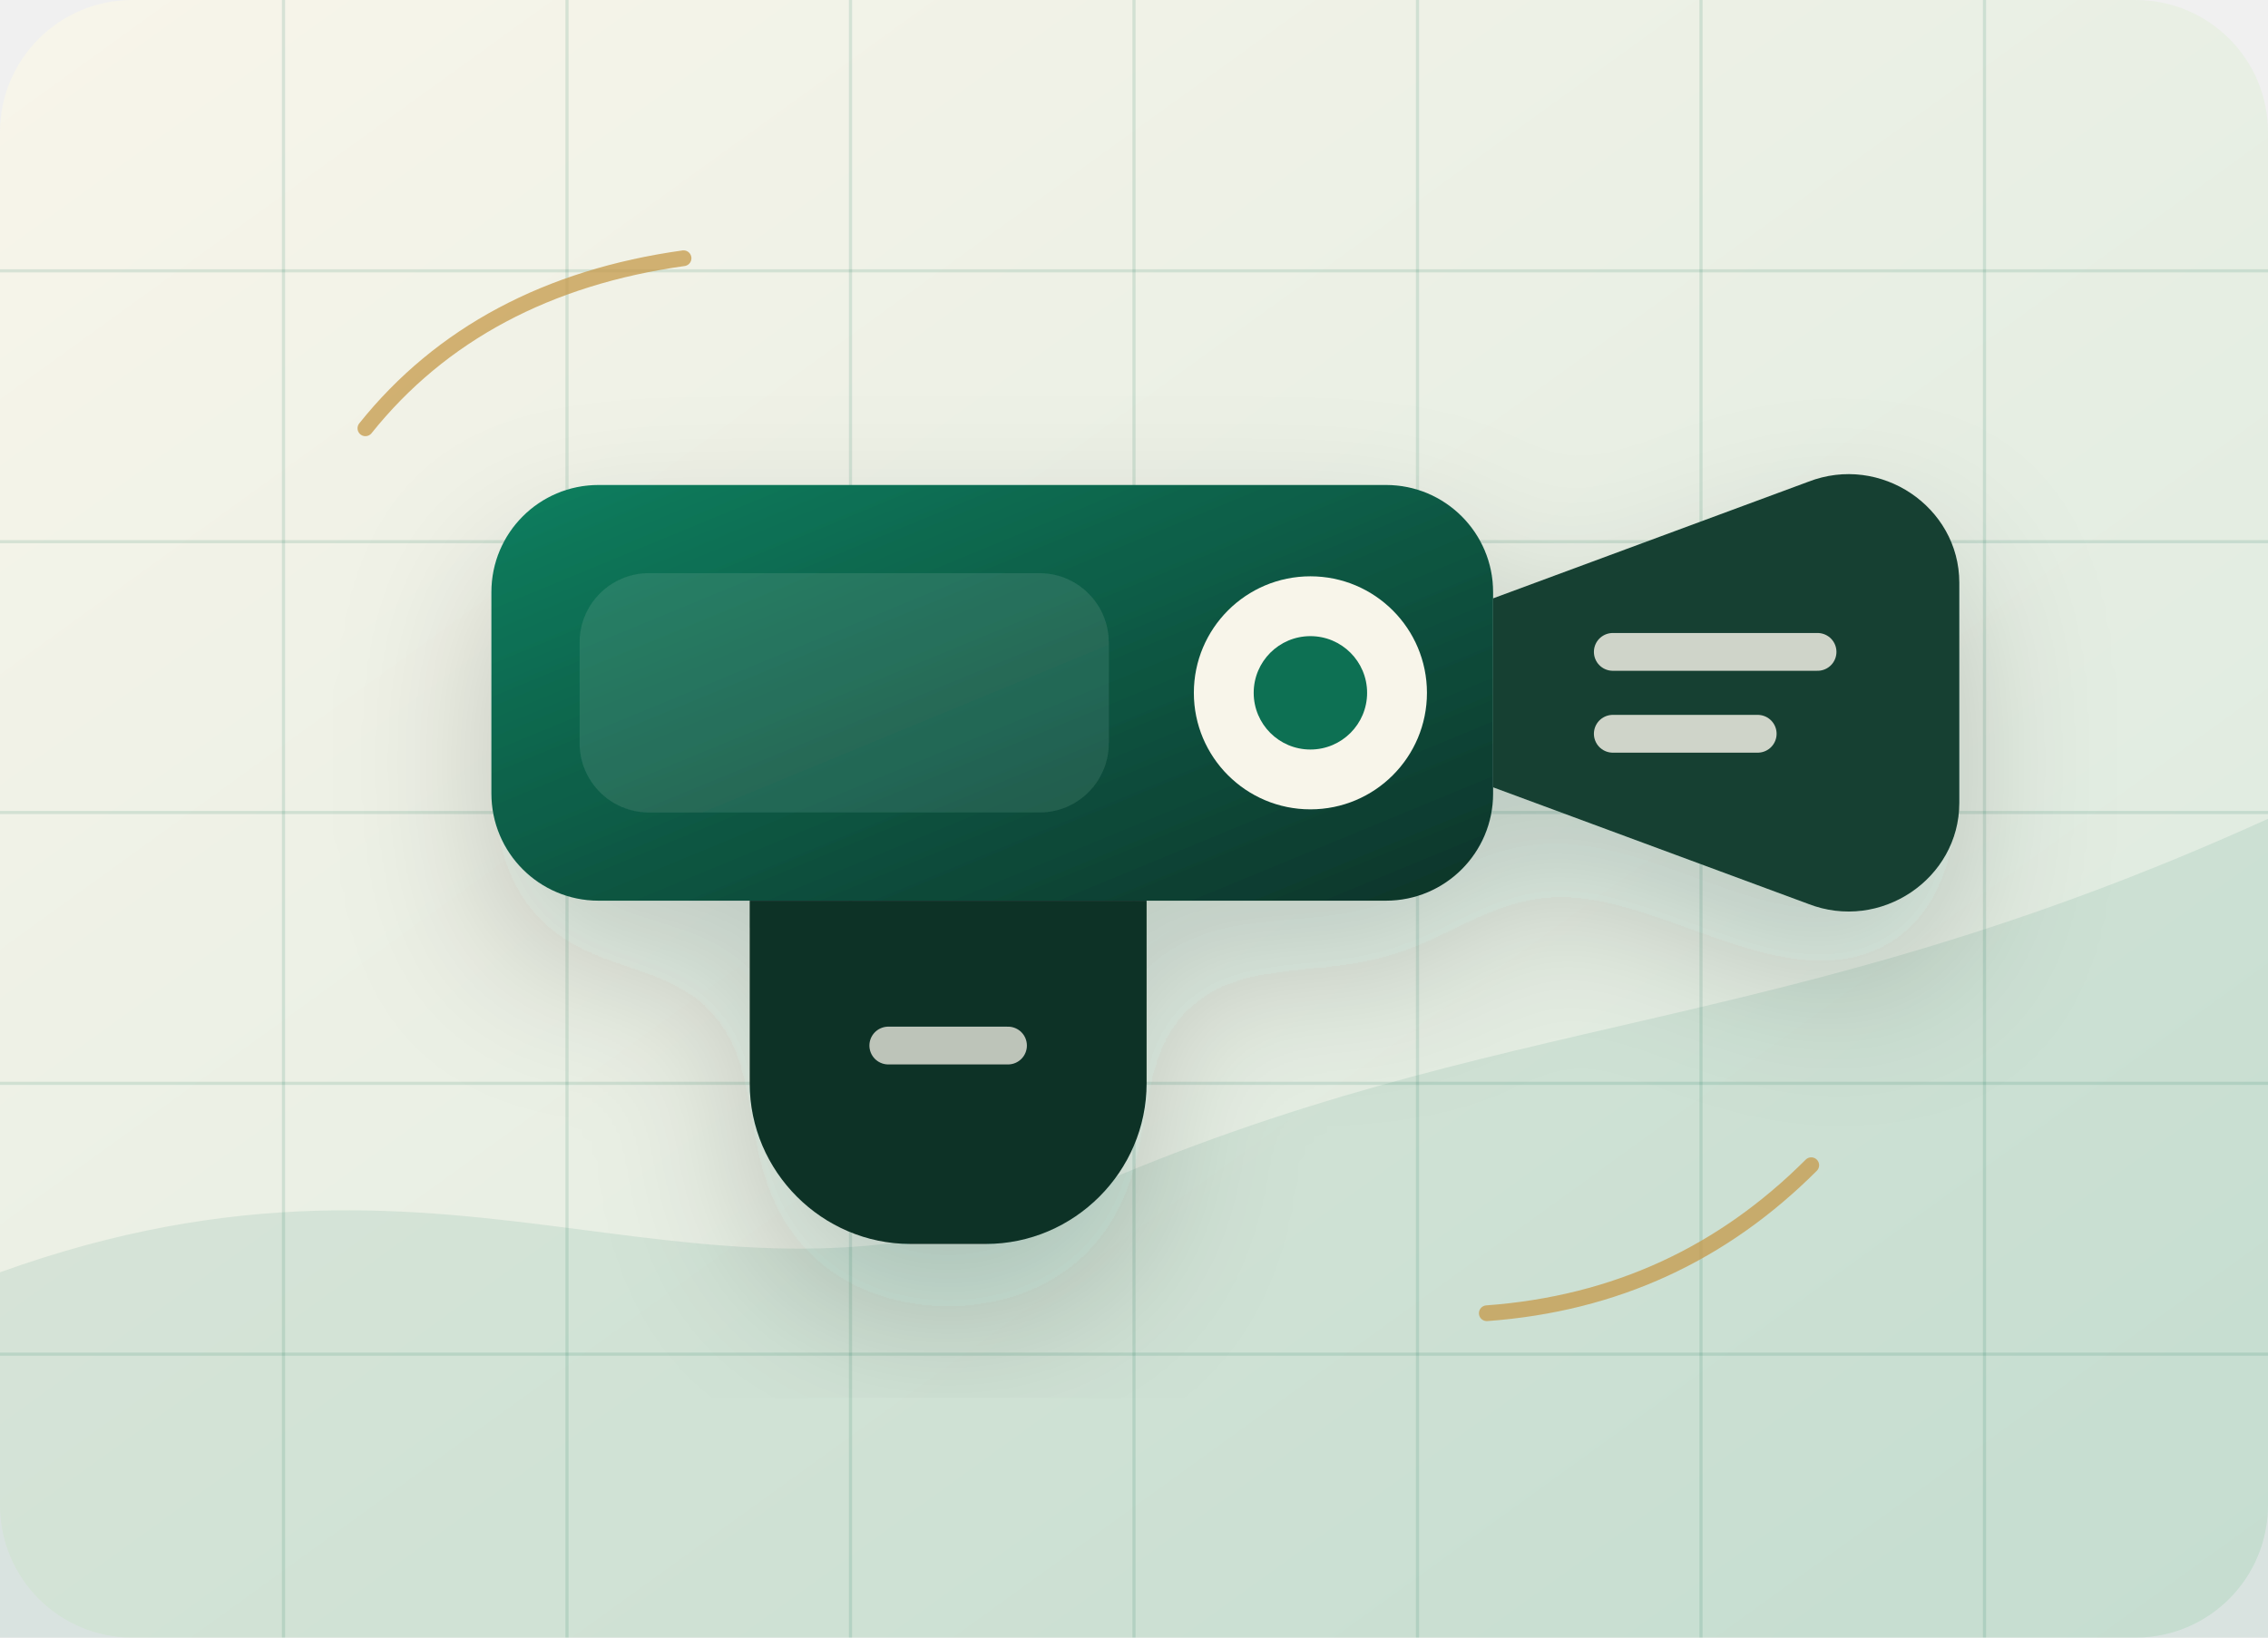
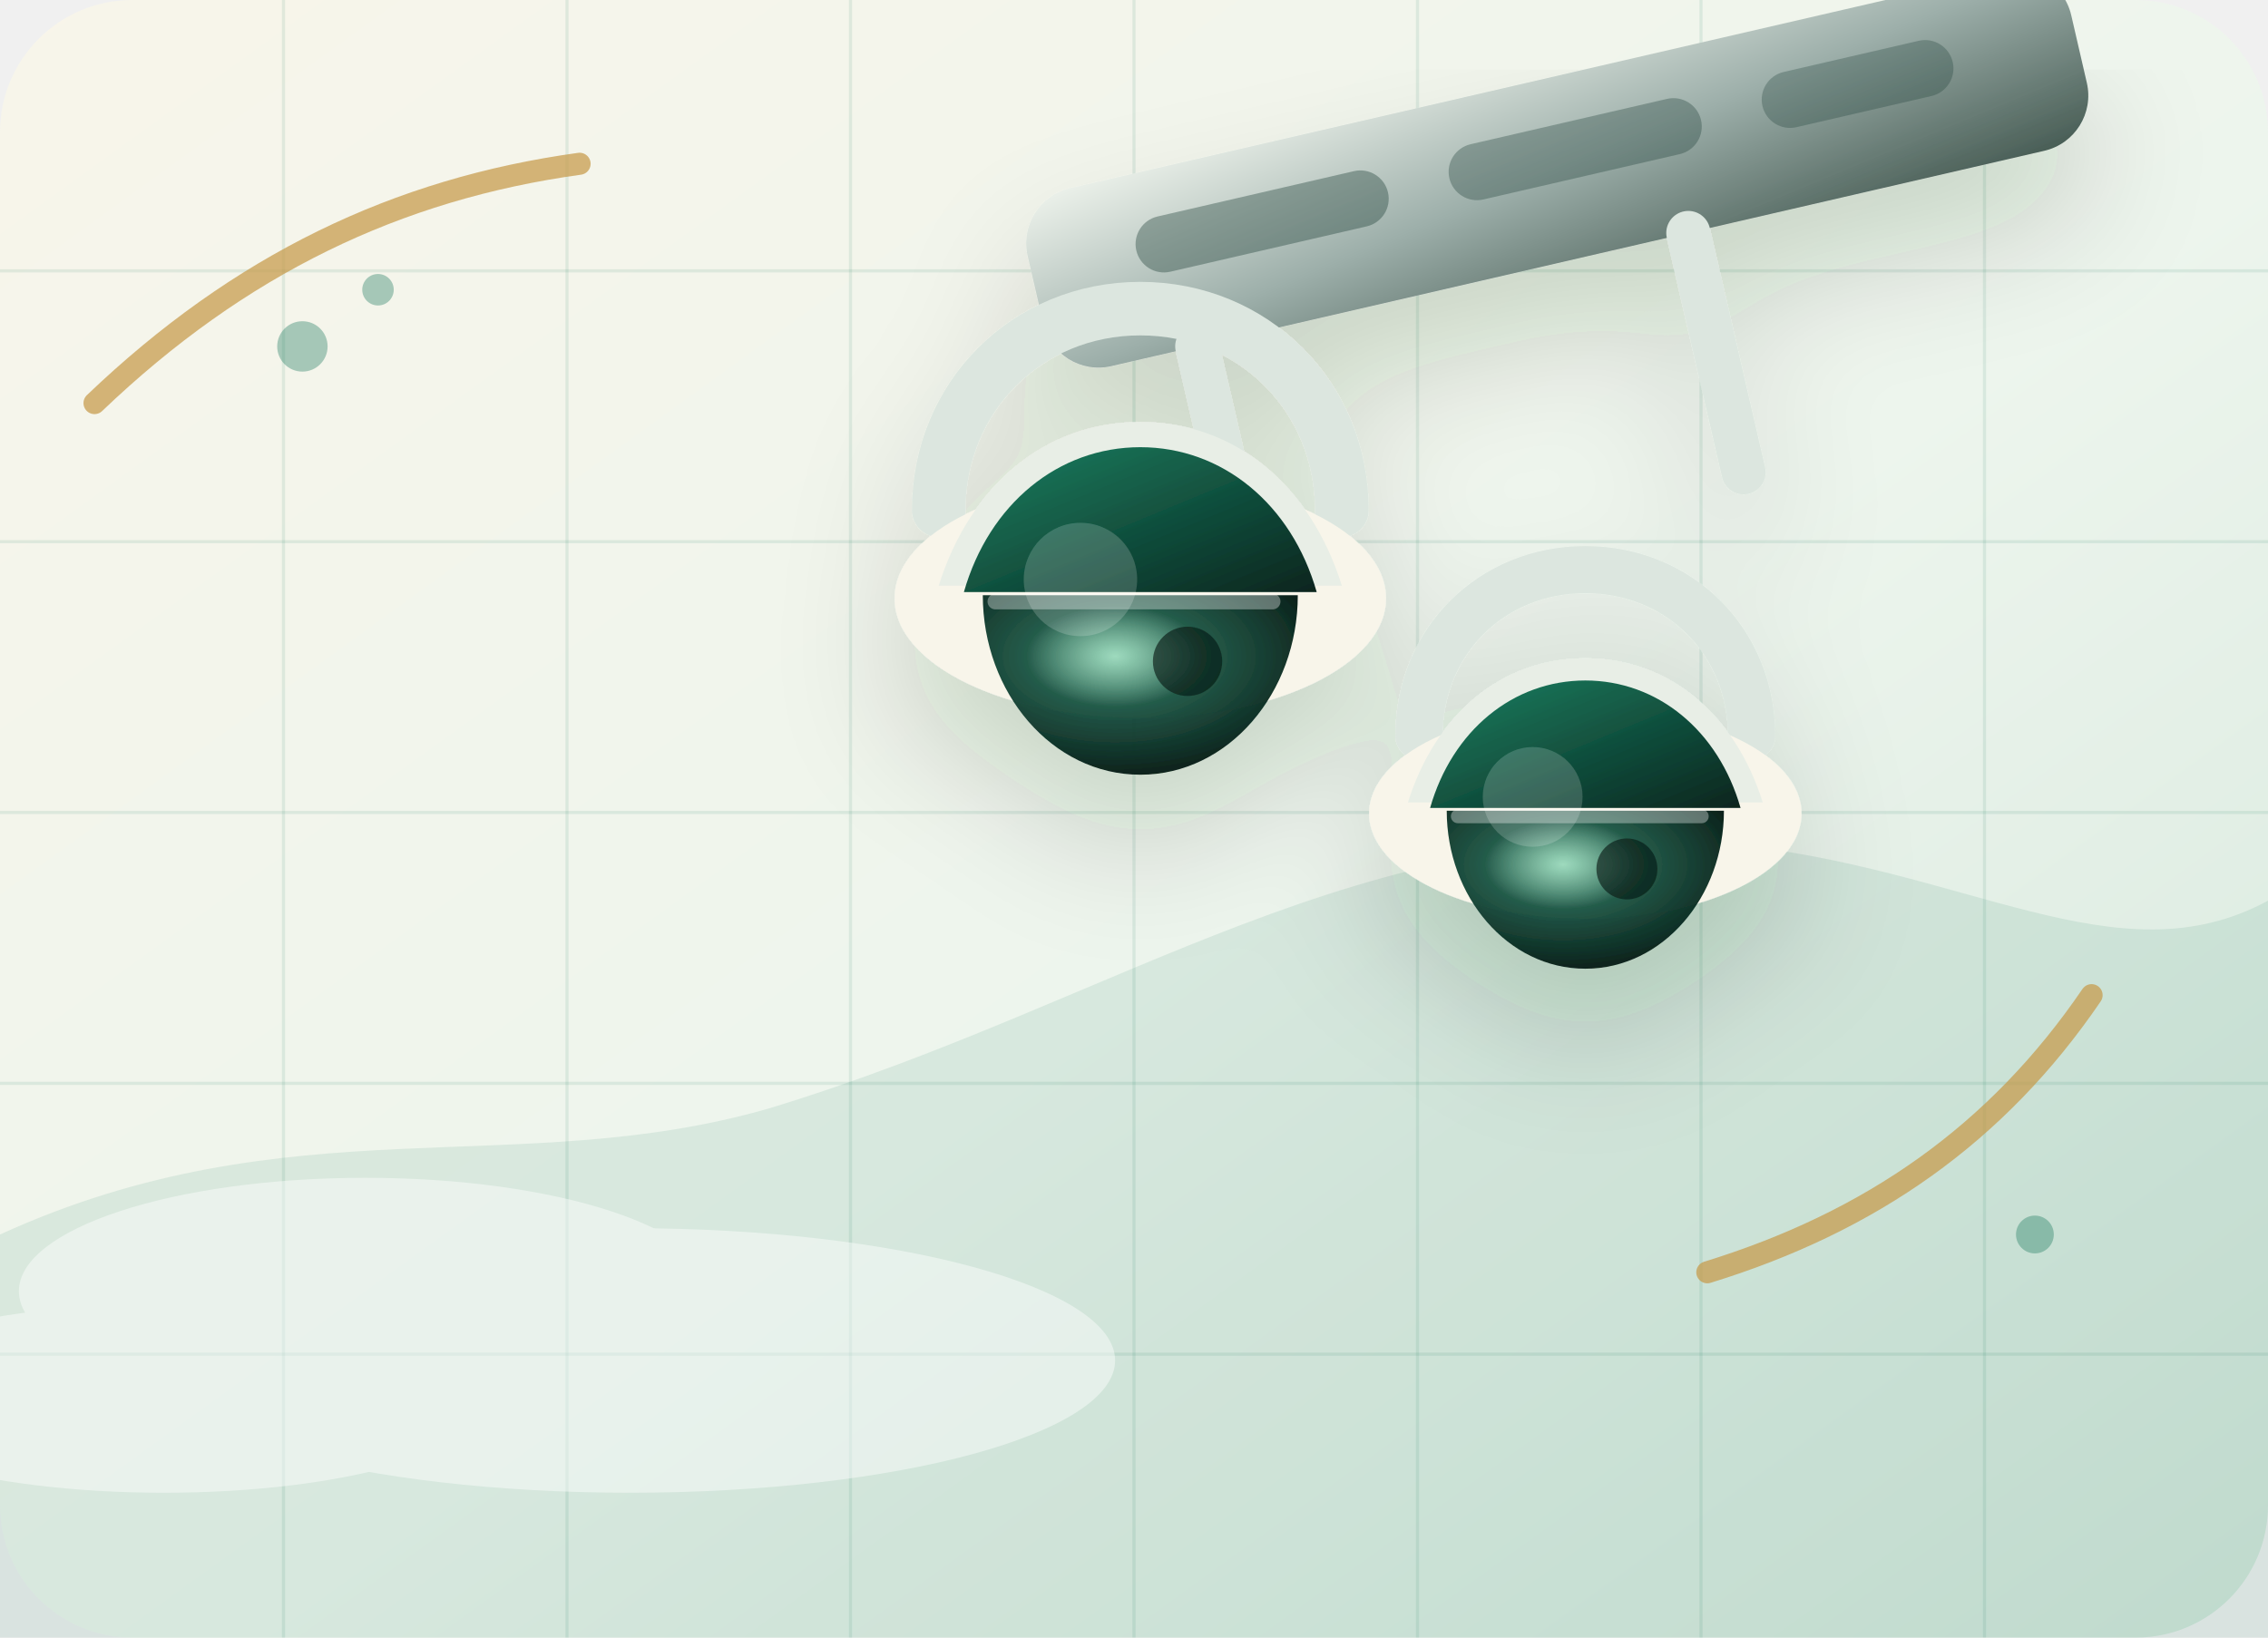
<svg xmlns="http://www.w3.org/2000/svg" viewBox="0 0 720 520" role="img" aria-labelledby="title desc">
  <defs>
-     <linearGradient id="bg" x1="0" y1="0" x2="1" y2="1">
+     <linearGradient id="bgLight" x1="0" y1="0" x2="1" y2="1">
      <stop offset="0" stop-color="#f8f5ea" />
-       <stop offset="1" stop-color="#d9e9de" />
+       <stop offset=".55" stop-color="#edf5ed" />
+       <stop offset="1" stop-color="#d3e6db" />
    </linearGradient>
-     <linearGradient id="emerald" x1="0" y1="0" x2="1" y2="1">
-       <stop offset="0" stop-color="#0f7f5f" />
-       <stop offset="1" stop-color="#0a3329" />
+     <linearGradient id="beam" x1="0" y1="0" x2="1" y2="1">
+       <stop offset="0" stop-color="#eef3ec" />
+       <stop offset=".5" stop-color="#9dafaa" />
+       <stop offset="1" stop-color="#455a52" />
    </linearGradient>
-     <filter id="shadow" x="-20%" y="-20%" width="140%" height="140%">
-       <feDropShadow dx="0" dy="22" stdDeviation="24" flood-color="#08231c" flood-opacity=".18" />
+     <linearGradient id="greenBody" x1="0" y1="0" x2="1" y2="1">
+       <stop offset="0" stop-color="#1b8061" />
+       <stop offset="1" stop-color="#08251e" />
+     </linearGradient>
+     <radialGradient id="domeGlass" cx=".42" cy=".34" r=".74">
+       <stop offset="0" stop-color="#7bd0ad" stop-opacity=".72" />
+       <stop offset=".38" stop-color="#1b5544" stop-opacity=".96" />
+       <stop offset="1" stop-color="#061611" />
+     </radialGradient>
+     <filter id="drop" x="-25%" y="-25%" width="150%" height="160%">
+       <feDropShadow dx="0" dy="22" stdDeviation="20" flood-color="#08231c" flood-opacity=".16" />
    </filter>
  </defs>
-   <rect width="720" height="520" rx="42" fill="url(#bg)" />
-   <path d="M0 404 C150 350 223 430 344 378 C477 320 566 330 720 260 V520 H0Z" fill="#0b6f52" opacity=".10" />
-   <g stroke="#0b6f52" stroke-opacity=".13" stroke-width="1">
+   <rect width="720" height="520" rx="42" fill="url(#bgLight)" />
+   <g stroke="#0b6f52" stroke-opacity=".10" stroke-width="1">
    <path d="M90 0v520M180 0v520M270 0v520M360 0v520M450 0v520M540 0v520M630 0v520" />
    <path d="M0 86h720M0 172h720M0 258h720M0 344h720M0 430h720" />
  </g>
-   <g filter="url(#shadow)">
-     <rect x="156" y="154" width="318" height="132" rx="34" fill="url(#emerald)" />
-     <rect x="184" y="182" width="168" height="76" rx="22" fill="#ffffff" opacity=".10" />
-     <circle cx="416" cy="220" r="37" fill="#f8f5ea" />
-     <circle cx="416" cy="220" r="18" fill="#0b6f52" />
-     <path d="M474 190 574 153c23-9 48 8 48 32v70c0 24-25 41-48 32l-100-37Z" fill="#173f32" />
-     <path d="M512 207h65M512 233h46" stroke="#f8f5ea" stroke-width="12" stroke-linecap="round" opacity=".82" />
-     <path d="M238 286h126v58c0 28-23 51-51 51h-24c-28 0-51-23-51-51Z" fill="#0d3027" />
-     <path d="M282 332h38" stroke="#f8f5ea" stroke-width="12" stroke-linecap="round" opacity=".75" />
+   <path d="M0 392 C92 350 164 375 244 352 C356 318 432 258 548 268 C624 275 672 312 720 286 V520 H0Z" fill="#0b6f52" opacity=".10" />
+   <path d="M30 128 C76 84 126 60 184 52" fill="none" stroke="#c69a4a" stroke-width="7" stroke-linecap="round" opacity=".72" />
+   <path d="M542 404 C594 388 634 360 664 316" fill="none" stroke="#c69a4a" stroke-width="7" stroke-linecap="round" opacity=".72" />
+   <g filter="url(#drop)">
+     <g transform="translate(330 62) rotate(-13)">
+       <rect x="-8" y="0" width="340" height="58" rx="18" fill="url(#beam)" />
+       <rect x="26" y="15" width="82" height="18" rx="9" fill="#0d3027" opacity=".34" />
+       <rect x="128" y="15" width="82" height="18" rx="9" fill="#0d3027" opacity=".30" />
+       <rect x="230" y="15" width="62" height="18" rx="9" fill="#0d3027" opacity=".26" />
+       <path d="M38 58v45" stroke="#dce6df" stroke-width="14" stroke-linecap="round" />
+       <path d="M198 58v78" stroke="#dce6df" stroke-width="14" stroke-linecap="round" />
+     </g>
+     <g transform="translate(356 176)">
+       <path d="M-58 -14 C-58 -50 -30 -78 6 -78 C42 -78 70 -50 70 -14" fill="none" stroke="#dce6df" stroke-width="17" stroke-linecap="round" />
+       <ellipse cx="6" cy="14" rx="78" ry="38" fill="#f8f5ea" />
+       <path d="M-58 10 C-48 -22 -24 -42 6 -42 C36 -42 60 -22 70 10" fill="#e8eee6" />
+       <path d="M-50 12 C-42 -16 -20 -34 6 -34 C32 -34 54 -16 62 12" fill="url(#greenBody)" />
+       <path d="M-44 13 C-44 44 -22 70 6 70 C34 70 56 44 56 13Z" fill="url(#domeGlass)" />
+       <circle cx="-13" cy="8" r="18" fill="#ffffff" opacity=".18" />
+       <circle cx="21" cy="34" r="11" fill="#061611" opacity=".62" />
+       <path d="M-40 15h88" stroke="#ffffff" stroke-width="5" stroke-linecap="round" opacity=".34" />
+     </g>
+     <g transform="translate(498 246) scale(.88)">
+       <path d="M-54 -14 C-54 -48 -28 -74 6 -74 C40 -74 66 -48 66 -14" fill="none" stroke="#dce6df" stroke-width="17" stroke-linecap="round" />
+       <ellipse cx="6" cy="14" rx="78" ry="38" fill="#f8f5ea" />
+       <path d="M-58 10 C-48 -22 -24 -42 6 -42 C36 -42 60 -22 70 10" fill="#e8eee6" />
+       <path d="M-50 12 C-42 -16 -20 -34 6 -34 C32 -34 54 -16 62 12" fill="url(#greenBody)" />
+       <path d="M-44 13 C-44 44 -22 70 6 70 C34 70 56 44 56 13Z" fill="url(#domeGlass)" />
+       <circle cx="-13" cy="8" r="18" fill="#ffffff" opacity=".18" />
+       <circle cx="21" cy="34" r="11" fill="#061611" opacity=".62" />
+       <path d="M-40 15h88" stroke="#ffffff" stroke-width="5" stroke-linecap="round" opacity=".34" />
+     </g>
  </g>
-   <g fill="none" stroke="#c69a4a" stroke-width="5" stroke-linecap="round" opacity=".75">
-     <path d="M116 136c24-30 58-48 101-54" />
-     <path d="M575 370c-28 28-62 44-103 47" />
+   <g fill="#ffffff" opacity=".44">
+     <ellipse cx="116" cy="410" rx="110" ry="36" />
+     <ellipse cx="200" cy="432" rx="154" ry="42" />
+     <ellipse cx="52" cy="444" rx="104" ry="30" />
+   </g>
+   <g fill="#0b6f52" opacity=".34">
+     <circle cx="96" cy="110" r="8" />
+     <circle cx="120" cy="92" r="5" />
+     <circle cx="646" cy="392" r="6" />
  </g>
</svg>
